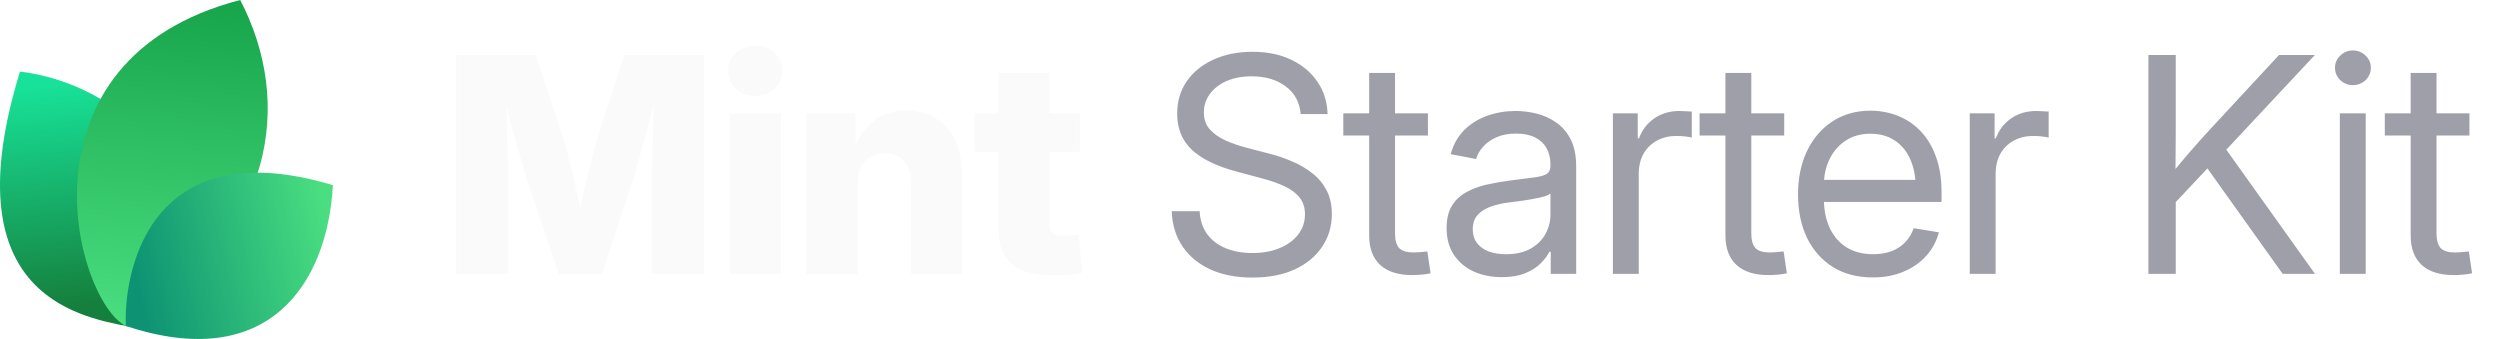
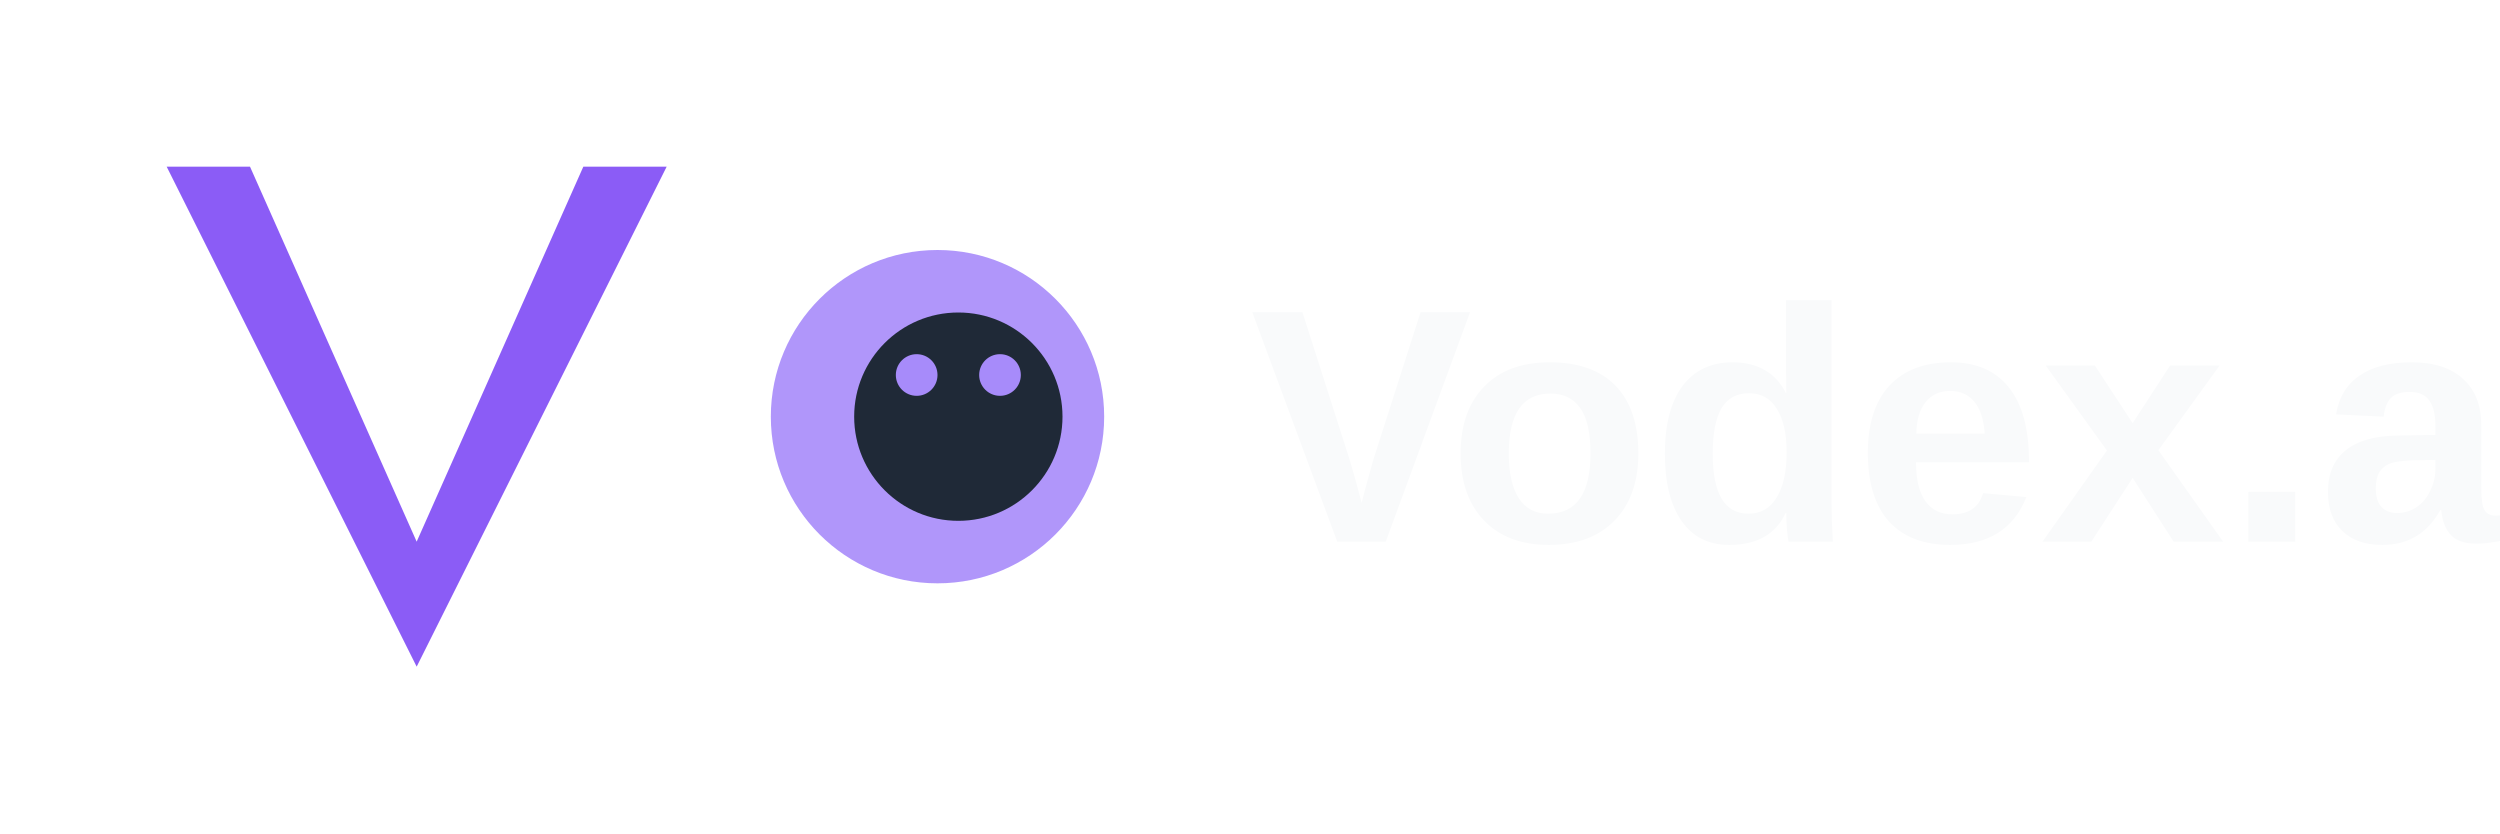
- <svg xmlns="http://www.w3.org/2000/svg" width="177" height="24" viewBox="0 0 177 24" fill="none">
-   <path d="M9.061 23.108C5.268 22.377 -3.391 20.627 1.417 5.064C9.634 6.099 16.973 14.064 9.061 23.108Z" fill="url(#paint0_linear_17557_2145)" />
-   <path d="M8.919 23.094C5.276 21.222 0.784 4.209 17.007 0C20.757 7.193 19.621 16.545 8.919 23.094Z" fill="url(#paint1_linear_17557_2145)" />
-   <path d="M8.914 23.079C8.735 19.882 10.159 9.085 23.57 13.111C23.181 20.123 18.984 26.418 8.914 23.079Z" fill="url(#paint2_linear_17557_2145)" />
-   <path d="M32.301 19.392V3.894H37.938L39.925 9.948C40.036 10.315 40.164 10.787 40.31 11.362C40.462 11.938 40.611 12.552 40.757 13.204C40.91 13.855 41.048 14.483 41.173 15.086C41.305 15.682 41.412 16.192 41.495 16.615H40.695C40.771 16.192 40.871 15.682 40.996 15.086C41.128 14.49 41.267 13.866 41.412 13.214C41.565 12.562 41.714 11.948 41.86 11.373C42.005 10.79 42.133 10.315 42.244 9.948L44.2 3.894H49.848V19.392H46.166V12.704C46.166 12.357 46.173 11.917 46.187 11.383C46.2 10.849 46.214 10.27 46.228 9.646C46.249 9.022 46.266 8.391 46.28 7.753C46.301 7.115 46.311 6.519 46.311 5.964H46.623C46.485 6.561 46.332 7.181 46.166 7.826C45.999 8.471 45.833 9.102 45.666 9.719C45.507 10.336 45.351 10.901 45.198 11.414C45.053 11.928 44.928 12.357 44.824 12.704L42.608 19.392H39.561L37.314 12.704C37.203 12.357 37.072 11.928 36.919 11.414C36.773 10.901 36.614 10.34 36.441 9.729C36.274 9.112 36.104 8.481 35.931 7.836C35.764 7.192 35.608 6.567 35.463 5.964H35.827C35.834 6.512 35.844 7.105 35.858 7.743C35.872 8.374 35.886 9.005 35.9 9.636C35.92 10.26 35.938 10.839 35.952 11.373C35.965 11.907 35.972 12.351 35.972 12.704V19.392H32.301ZM51.668 19.392V8.024H55.288V19.392H51.668ZM53.468 6.786C52.927 6.786 52.473 6.616 52.105 6.276C51.738 5.93 51.554 5.507 51.554 5.007C51.554 4.508 51.738 4.088 52.105 3.749C52.473 3.409 52.927 3.239 53.468 3.239C54.009 3.239 54.463 3.409 54.83 3.749C55.198 4.082 55.382 4.501 55.382 5.007C55.382 5.507 55.198 5.93 54.83 6.276C54.463 6.616 54.009 6.786 53.468 6.786ZM60.708 13.027V19.392H57.088V8.024H60.551L60.593 10.967H60.281C60.593 10.024 61.061 9.268 61.685 8.7C62.309 8.124 63.138 7.836 64.171 7.836C64.975 7.836 65.672 8.017 66.262 8.377C66.851 8.731 67.302 9.234 67.614 9.885C67.933 10.537 68.092 11.307 68.092 12.194V19.392H64.483V12.912C64.483 12.26 64.32 11.754 63.994 11.394C63.675 11.033 63.221 10.853 62.632 10.853C62.25 10.853 61.914 10.936 61.623 11.102C61.332 11.269 61.106 11.515 60.947 11.841C60.787 12.16 60.708 12.555 60.708 13.027ZM76.456 8.024V10.749H69.008V8.024H76.456ZM70.683 5.163H74.292V15.783C74.292 16.102 74.361 16.334 74.5 16.48C74.646 16.625 74.899 16.698 75.259 16.698C75.405 16.698 75.596 16.688 75.831 16.667C76.074 16.646 76.251 16.629 76.362 16.615L76.632 19.309C76.313 19.378 75.963 19.427 75.582 19.455C75.207 19.482 74.836 19.496 74.469 19.496C73.2 19.496 72.25 19.222 71.619 18.674C70.995 18.127 70.683 17.308 70.683 16.22V5.163Z" fill="#FAFAFA" />
-   <path d="M88.667 19.652C87.523 19.652 86.528 19.458 85.682 19.07C84.843 18.681 84.188 18.137 83.716 17.437C83.245 16.736 82.992 15.908 82.957 14.951H84.933C84.968 15.596 85.148 16.14 85.474 16.584C85.8 17.021 86.24 17.354 86.795 17.582C87.35 17.804 87.974 17.915 88.667 17.915C89.388 17.915 90.026 17.801 90.581 17.572C91.143 17.343 91.583 17.024 91.902 16.615C92.228 16.199 92.391 15.717 92.391 15.169C92.391 14.698 92.266 14.306 92.017 13.994C91.767 13.675 91.413 13.408 90.956 13.193C90.498 12.978 89.954 12.787 89.323 12.621L87.502 12.132C86.123 11.765 85.082 11.255 84.382 10.603C83.689 9.944 83.342 9.095 83.342 8.055C83.342 7.174 83.571 6.404 84.028 5.746C84.486 5.087 85.117 4.577 85.921 4.217C86.726 3.849 87.645 3.666 88.678 3.666C89.718 3.666 90.63 3.853 91.413 4.227C92.204 4.602 92.824 5.122 93.275 5.787C93.726 6.446 93.965 7.209 93.993 8.076H92.089C92.013 7.23 91.656 6.574 91.018 6.11C90.387 5.638 89.586 5.403 88.615 5.403C87.95 5.403 87.36 5.513 86.847 5.735C86.341 5.957 85.946 6.262 85.661 6.651C85.377 7.032 85.235 7.469 85.235 7.961C85.235 8.447 85.377 8.849 85.661 9.168C85.946 9.48 86.317 9.74 86.774 9.948C87.232 10.149 87.724 10.319 88.251 10.457L89.884 10.884C90.439 11.023 90.977 11.206 91.496 11.435C92.023 11.657 92.495 11.934 92.911 12.267C93.334 12.593 93.67 12.995 93.92 13.474C94.17 13.945 94.294 14.504 94.294 15.149C94.294 16.015 94.066 16.788 93.608 17.468C93.157 18.148 92.512 18.681 91.673 19.07C90.834 19.458 89.832 19.652 88.667 19.652ZM101.097 8.024V9.594H95.106V8.024H101.097ZM96.937 5.163H98.767V16.521C98.767 17 98.865 17.347 99.059 17.562C99.26 17.77 99.6 17.874 100.078 17.874C100.21 17.874 100.366 17.867 100.546 17.853C100.733 17.832 100.903 17.815 101.056 17.801L101.285 19.351C101.097 19.392 100.886 19.423 100.65 19.444C100.414 19.465 100.189 19.475 99.974 19.475C98.996 19.475 98.244 19.236 97.717 18.758C97.197 18.272 96.937 17.579 96.937 16.677V5.163ZM106.33 19.621C105.595 19.621 104.932 19.489 104.343 19.226C103.754 18.955 103.285 18.564 102.939 18.05C102.592 17.53 102.419 16.896 102.419 16.147C102.419 15.495 102.547 14.965 102.804 14.556C103.06 14.146 103.403 13.828 103.833 13.599C104.263 13.363 104.742 13.186 105.269 13.068C105.796 12.95 106.333 12.857 106.881 12.787C107.574 12.69 108.132 12.617 108.555 12.569C108.978 12.52 109.287 12.441 109.481 12.33C109.675 12.212 109.772 12.014 109.772 11.737V11.654C109.772 11.203 109.679 10.815 109.492 10.489C109.311 10.163 109.041 9.91 108.68 9.729C108.32 9.549 107.872 9.459 107.338 9.459C106.805 9.459 106.34 9.546 105.945 9.719C105.556 9.892 105.241 10.118 104.998 10.395C104.755 10.665 104.593 10.953 104.509 11.258L102.71 10.915C102.897 10.222 103.22 9.65 103.677 9.199C104.135 8.748 104.679 8.412 105.31 8.19C105.941 7.968 106.607 7.857 107.307 7.857C107.8 7.857 108.295 7.92 108.795 8.044C109.301 8.169 109.765 8.381 110.188 8.679C110.611 8.97 110.951 9.369 111.208 9.875C111.464 10.374 111.593 11.005 111.593 11.768V19.392H109.793V17.822H109.7C109.568 18.085 109.363 18.359 109.086 18.643C108.809 18.921 108.444 19.153 107.994 19.34C107.543 19.527 106.988 19.621 106.33 19.621ZM106.621 17.998C107.321 17.998 107.904 17.867 108.368 17.603C108.84 17.333 109.19 16.986 109.419 16.563C109.654 16.133 109.772 15.682 109.772 15.211V13.692C109.703 13.769 109.554 13.841 109.325 13.911C109.096 13.973 108.829 14.032 108.524 14.088C108.226 14.143 107.921 14.192 107.609 14.233C107.304 14.275 107.033 14.309 106.798 14.337C106.354 14.393 105.938 14.49 105.549 14.628C105.168 14.76 104.86 14.954 104.624 15.211C104.388 15.467 104.27 15.811 104.27 16.241C104.27 16.615 104.367 16.934 104.561 17.198C104.762 17.461 105.04 17.662 105.393 17.801C105.747 17.933 106.156 17.998 106.621 17.998ZM114.193 19.392V8.024H115.951V9.792H116.045C116.253 9.209 116.61 8.741 117.116 8.388C117.622 8.034 118.219 7.857 118.905 7.857C119.058 7.857 119.217 7.864 119.384 7.878C119.55 7.885 119.682 7.892 119.779 7.899V9.74C119.716 9.719 119.578 9.695 119.363 9.667C119.155 9.639 118.922 9.625 118.666 9.625C118.174 9.625 117.726 9.733 117.324 9.948C116.922 10.163 116.603 10.471 116.367 10.874C116.138 11.276 116.024 11.758 116.024 12.319V19.392H114.193ZM126.322 8.024V9.594H120.33V8.024H126.322ZM122.161 5.163H123.992V16.521C123.992 17 124.089 17.347 124.283 17.562C124.484 17.77 124.824 17.874 125.302 17.874C125.434 17.874 125.59 17.867 125.77 17.853C125.958 17.832 126.127 17.815 126.28 17.801L126.509 19.351C126.322 19.392 126.11 19.423 125.874 19.444C125.639 19.465 125.413 19.475 125.198 19.475C124.221 19.475 123.468 19.236 122.941 18.758C122.421 18.272 122.161 17.579 122.161 16.677V5.163ZM132.604 19.642C131.502 19.642 130.555 19.396 129.765 18.903C128.974 18.404 128.364 17.714 127.934 16.834C127.511 15.946 127.3 14.927 127.3 13.775C127.3 12.611 127.511 11.584 127.934 10.697C128.364 9.802 128.964 9.102 129.734 8.596C130.51 8.089 131.408 7.836 132.428 7.836C133.1 7.836 133.738 7.954 134.341 8.19C134.952 8.426 135.489 8.783 135.954 9.261C136.425 9.74 136.793 10.343 137.056 11.071C137.327 11.792 137.462 12.645 137.462 13.63V14.296H128.433V12.735H136.463L135.631 13.297C135.631 12.541 135.506 11.876 135.257 11.3C135.007 10.725 134.643 10.277 134.165 9.958C133.686 9.632 133.107 9.469 132.428 9.469C131.748 9.469 131.162 9.632 130.67 9.958C130.177 10.284 129.796 10.725 129.526 11.279C129.262 11.827 129.13 12.441 129.13 13.12V14.046C129.13 14.864 129.273 15.572 129.557 16.168C129.841 16.757 130.243 17.211 130.763 17.53C131.283 17.842 131.901 17.998 132.615 17.998C133.093 17.998 133.523 17.929 133.905 17.79C134.293 17.645 134.619 17.433 134.882 17.156C135.153 16.879 135.354 16.546 135.486 16.157L137.275 16.449C137.108 17.08 136.81 17.634 136.38 18.113C135.95 18.591 135.413 18.966 134.768 19.236C134.123 19.507 133.402 19.642 132.604 19.642ZM139.459 19.392V8.024H141.217V9.792H141.311C141.519 9.209 141.876 8.741 142.382 8.388C142.888 8.034 143.485 7.857 144.171 7.857C144.324 7.857 144.483 7.864 144.649 7.878C144.816 7.885 144.948 7.892 145.045 7.899V9.74C144.982 9.719 144.844 9.695 144.629 9.667C144.421 9.639 144.188 9.625 143.932 9.625C143.439 9.625 142.992 9.733 142.59 9.948C142.188 10.163 141.869 10.471 141.633 10.874C141.404 11.276 141.29 11.758 141.29 12.319V19.392H139.459ZM153.429 14.961V12.715C153.783 12.257 154.136 11.82 154.49 11.404C154.844 10.981 155.204 10.565 155.572 10.156C155.939 9.74 156.314 9.327 156.695 8.918L161.355 3.894H163.893L157.277 10.967H157.184L153.429 14.961ZM152.108 19.392V3.894H154.043V9.241L154.022 12.559L154.043 13.505V19.392H152.108ZM161.615 19.392L155.967 11.477L157.173 9.969L163.903 19.392H161.615ZM165.661 19.392V8.024H167.492V19.392H165.661ZM166.587 6.027C166.24 6.027 165.942 5.909 165.692 5.673C165.443 5.43 165.318 5.139 165.318 4.799C165.318 4.459 165.443 4.172 165.692 3.936C165.942 3.693 166.24 3.572 166.587 3.572C166.934 3.572 167.232 3.693 167.482 3.936C167.731 4.172 167.856 4.459 167.856 4.799C167.856 5.139 167.731 5.43 167.482 5.673C167.232 5.909 166.934 6.027 166.587 6.027ZM174.836 8.024V9.594H168.844V8.024H174.836ZM170.675 5.163H172.506V16.521C172.506 17 172.603 17.347 172.797 17.562C172.998 17.77 173.338 17.874 173.816 17.874C173.948 17.874 174.104 17.867 174.284 17.853C174.472 17.832 174.641 17.815 174.794 17.801L175.023 19.351C174.836 19.392 174.624 19.423 174.388 19.444C174.153 19.465 173.927 19.475 173.712 19.475C172.735 19.475 171.982 19.236 171.455 18.758C170.935 18.272 170.675 17.579 170.675 16.677V5.163Z" fill="#9F9FA9" />
-   <defs>
-     <linearGradient id="paint0_linear_17557_2145" x1="3.776" y1="5.916" x2="5.232" y2="21.559" gradientUnits="userSpaceOnUse">
-       <stop stop-color="#18E299" />
-       <stop offset="1" stop-color="#15803D" />
-     </linearGradient>
-     <linearGradient id="paint1_linear_17557_2145" x1="12.171" y1="-0.718" x2="10.19" y2="22.983" gradientUnits="userSpaceOnUse">
-       <stop stop-color="#16A34A" />
-       <stop offset="1" stop-color="#4ADE80" />
-     </linearGradient>
-     <linearGradient id="paint2_linear_17557_2145" x1="23.133" y1="15.353" x2="9.338" y2="18.52" gradientUnits="userSpaceOnUse">
-       <stop stop-color="#4ADE80" />
-       <stop offset="1" stop-color="#0D9373" />
-     </linearGradient>
-   </defs>
+ <svg xmlns="http://www.w3.org/2000/svg" width="120" height="40" viewBox="0 0 120 40" fill="none">
+   <g>
+     <path d="M8 8L20 32L32 8H28L20 26L12 8H8Z" fill="#8B5CF6" />
+     <circle cx="45" cy="20" r="8" fill="#A78BFA" opacity="0.9" />
+     <path d="M41 20C41 17.24 43.24 15 46 15C48.76 15 51 17.24 51 20C51 22.76 48.76 25 46 25C43.24 25 41 22.76 41 20Z" fill="#1F2937" />
+     <circle cx="44" cy="18" r="1" fill="#A78BFA" />
+     <circle cx="48" cy="18" r="1" fill="#A78BFA" />
+     <path d="M44 22C44 22 45 21.5 46 21.5C47 21.5 48 22 48 22" stroke="#1F2937" stroke-width="1.5" stroke-linecap="round" />
+     <text x="60" y="26" font-family="Arial, sans-serif" font-size="16" font-weight="600" fill="#F9FAFB">Vodex.ai</text>
+   </g>
</svg>
